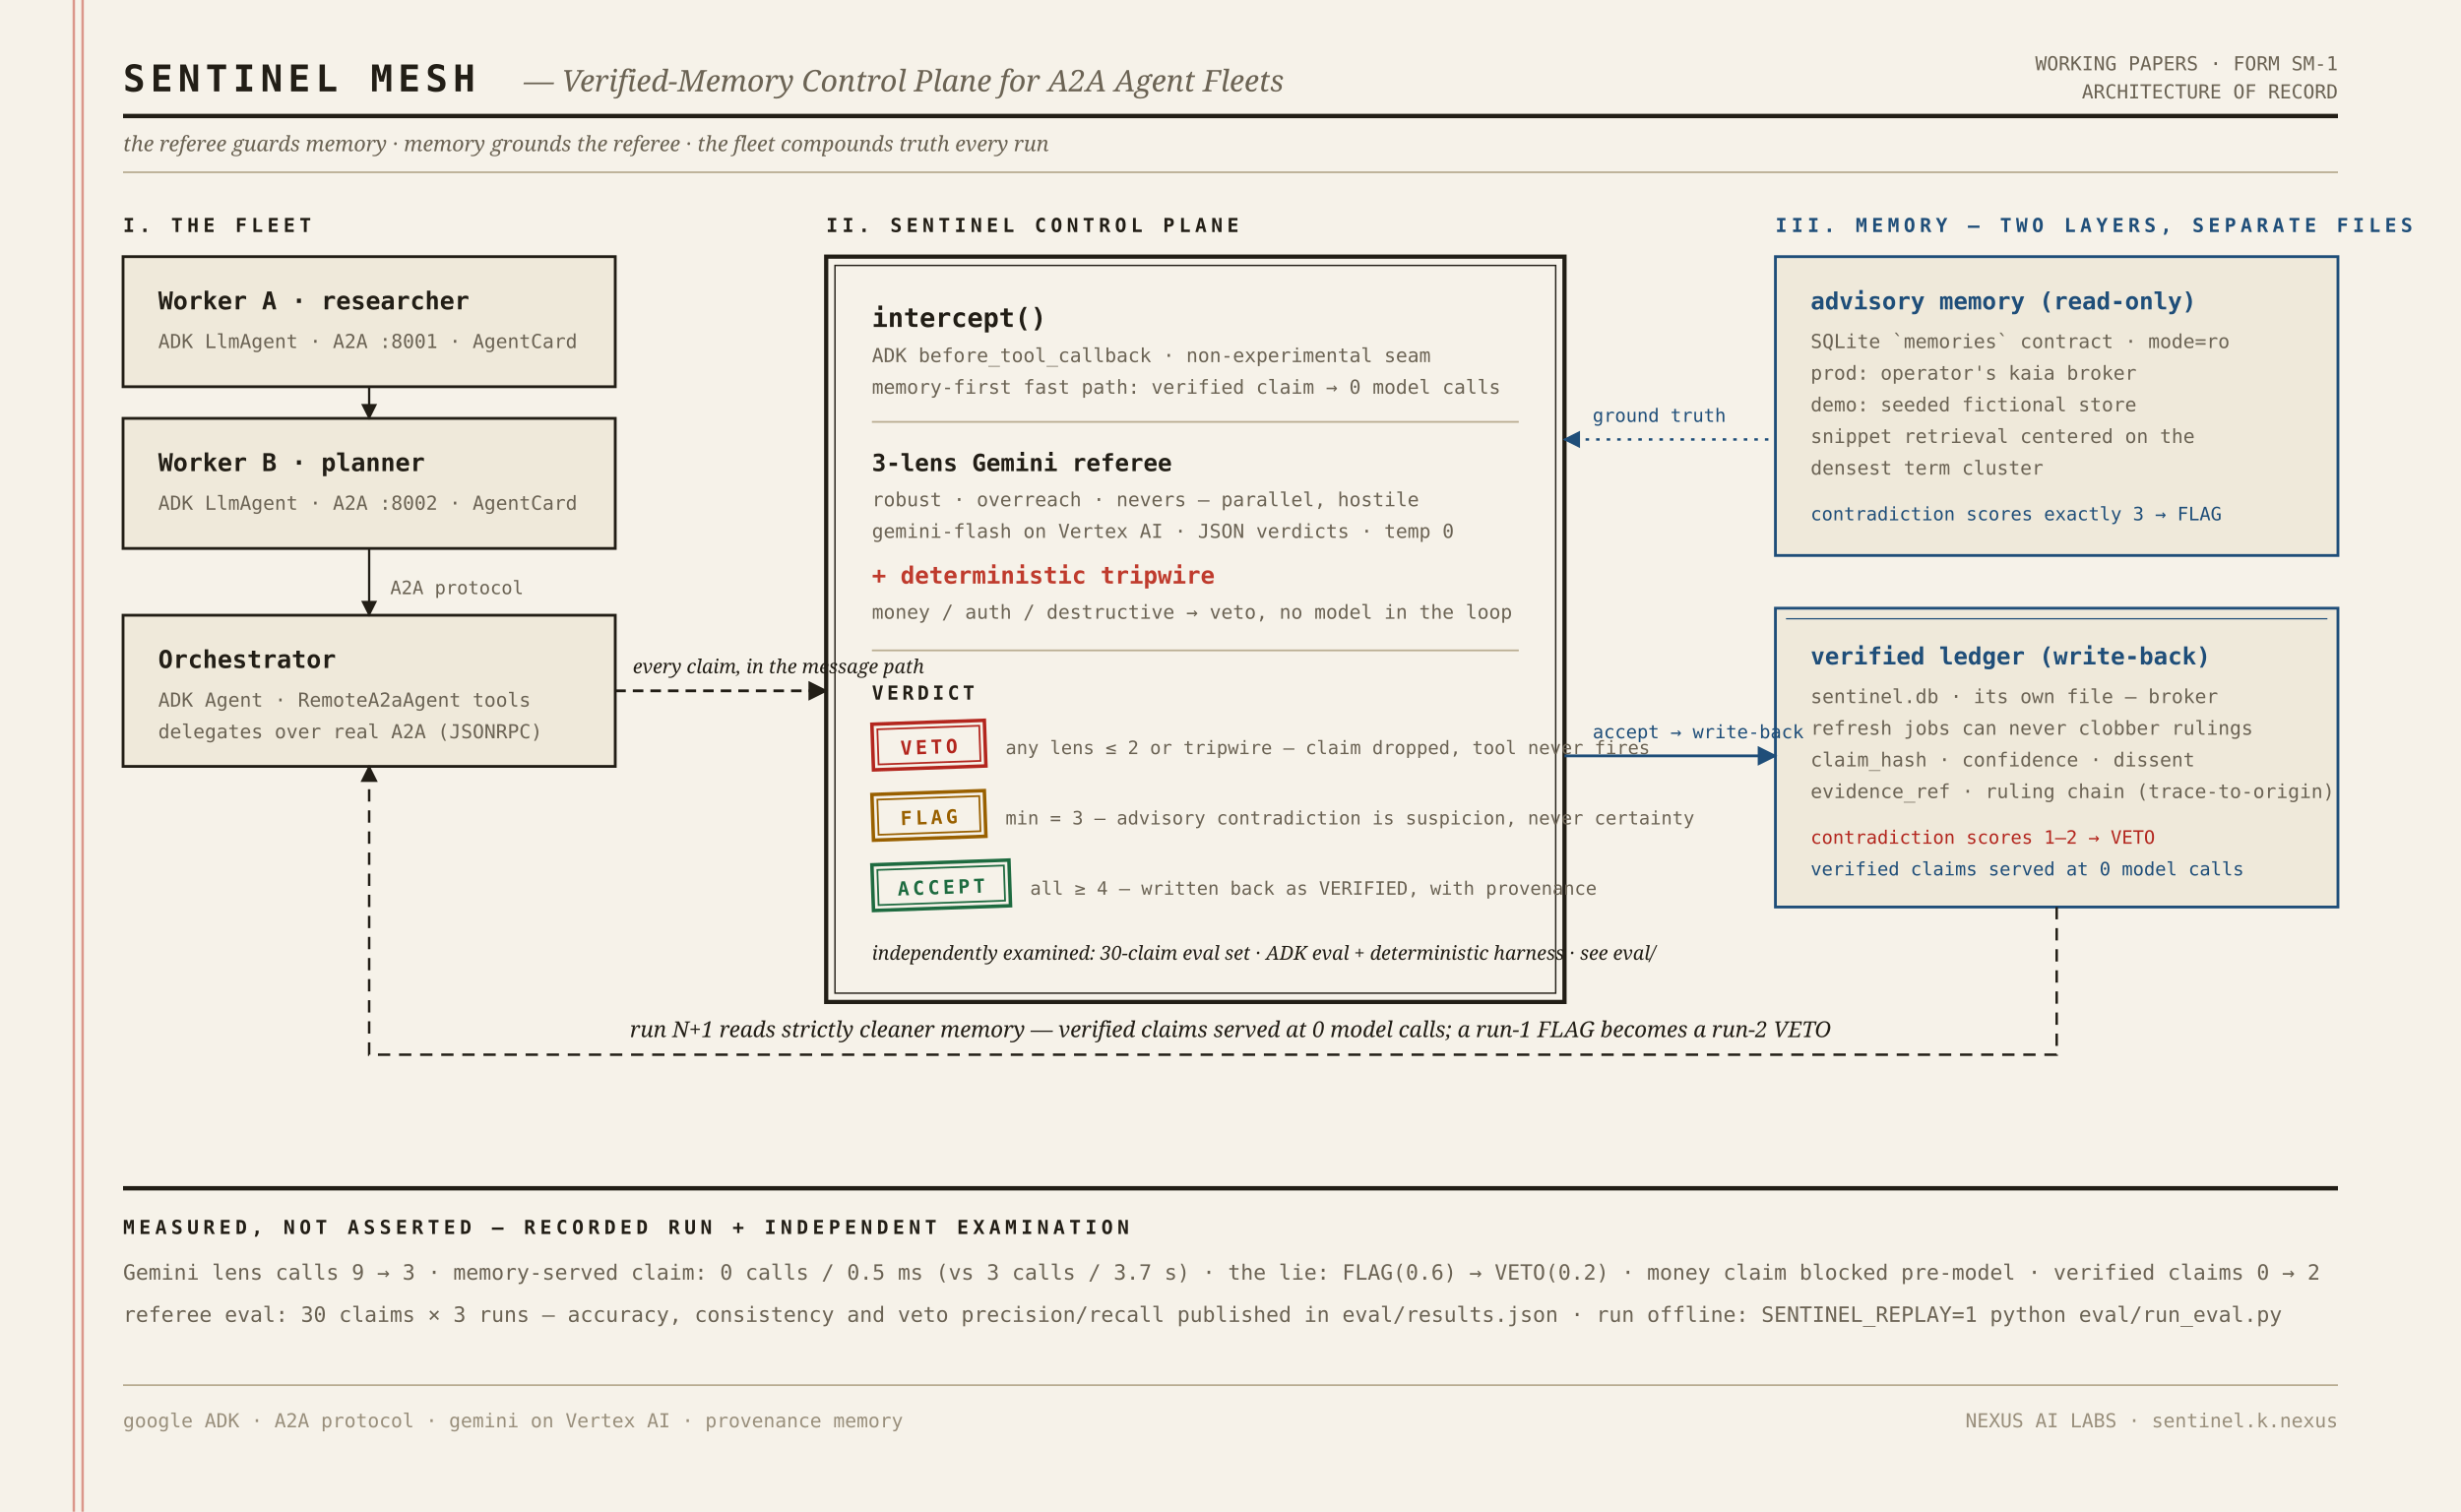
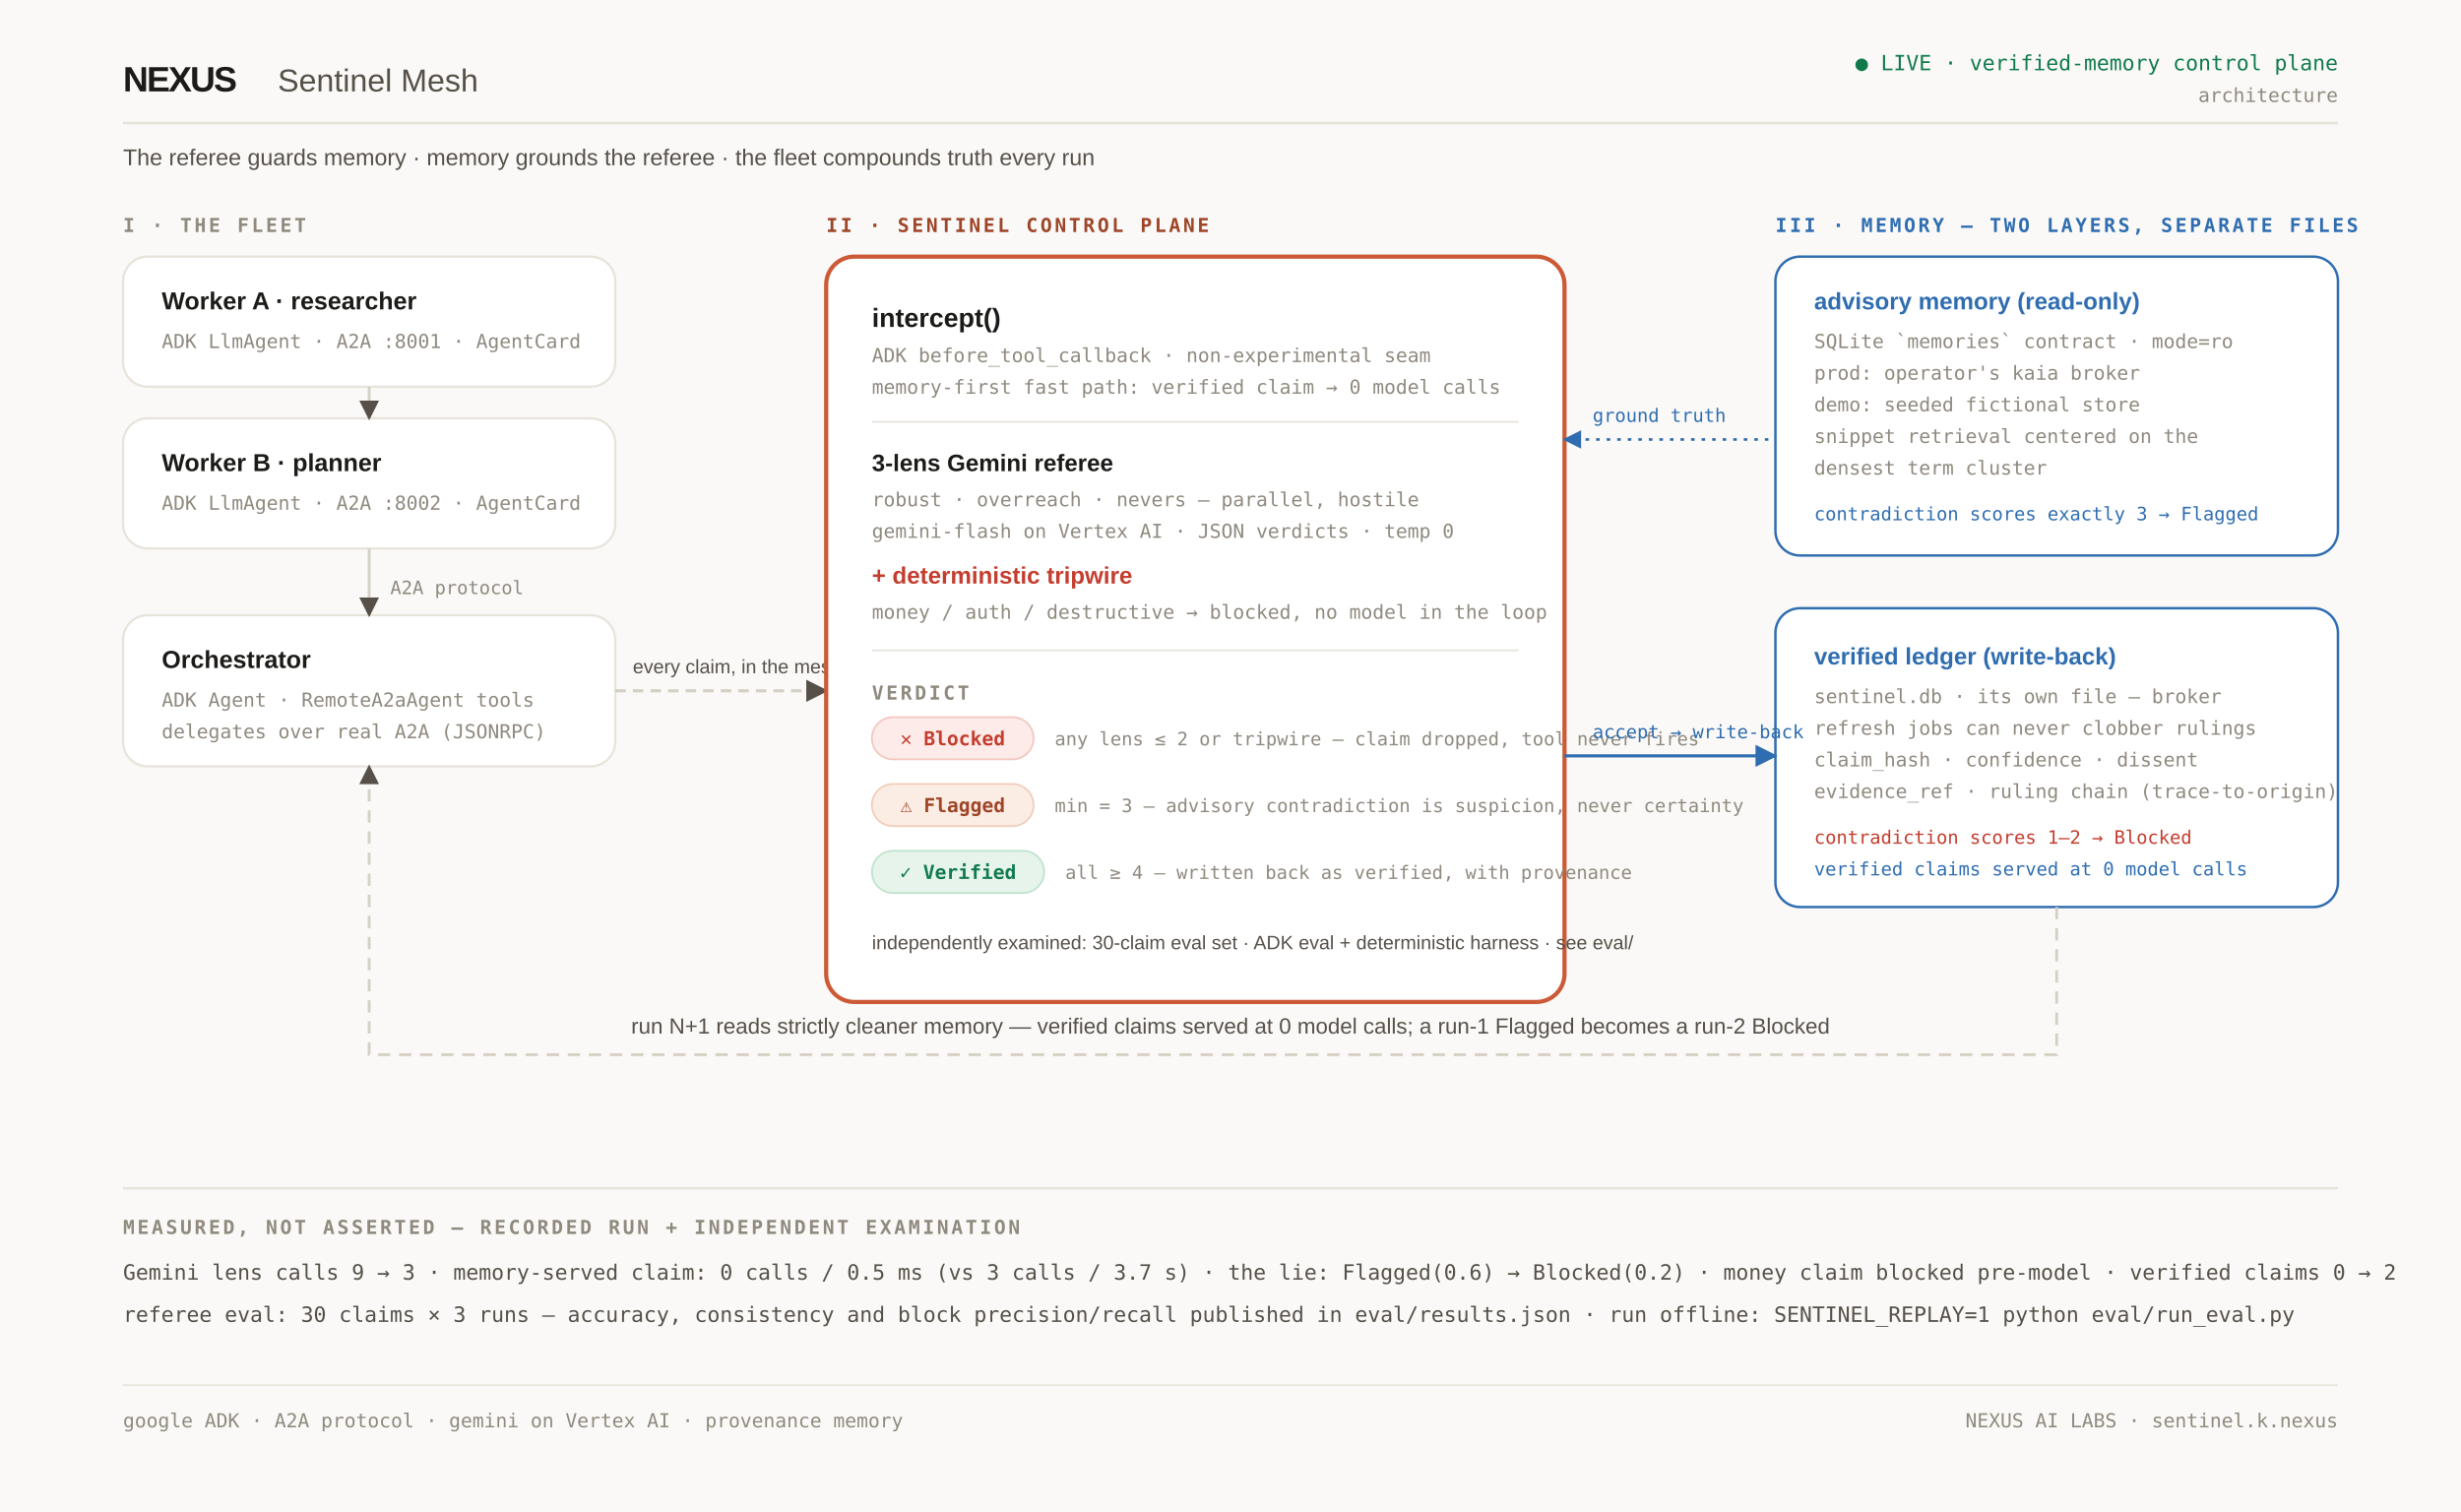
- <svg xmlns="http://www.w3.org/2000/svg" width="1400" height="860" viewBox="0 0 1400 860" font-family="Menlo, 'IBM Plex Mono', monospace">
+ <svg xmlns="http://www.w3.org/2000/svg" width="1400" height="860" viewBox="0 0 1400 860" font-family="'Helvetica Neue', Arial, sans-serif">
  <defs>
    <marker id="arr" viewBox="0 0 10 10" refX="9" refY="5" markerWidth="7" markerHeight="7" orient="auto-start-reverse">
-       <path d="M0 0L10 5L0 10z" fill="#221e16" />
+       <path d="M0 0L10 5L0 10z" fill="#565049" />
    </marker>
    <marker id="arrC" viewBox="0 0 10 10" refX="9" refY="5" markerWidth="7" markerHeight="7" orient="auto-start-reverse">
-       <path d="M0 0L10 5L0 10z" fill="#1f4e79" />
+       <path d="M0 0L10 5L0 10z" fill="#2f6db0" />
+     </marker>
+     <marker id="arrA" viewBox="0 0 10 10" refX="9" refY="5" markerWidth="7" markerHeight="7" orient="auto-start-reverse">
+       <path d="M0 0L10 5L0 10z" fill="#cc5a36" />
    </marker>
  </defs>
-   <rect width="1400" height="860" fill="#f6f2e9" />
-   <line x1="42" y1="0" x2="42" y2="860" stroke="#bf3b2d" stroke-width="1.4" opacity=".5" />
-   <line x1="47" y1="0" x2="47" y2="860" stroke="#bf3b2d" stroke-width="1.4" opacity=".5" />
-   <text x="70" y="52" font-size="21" font-weight="bold" letter-spacing="3" fill="#221e16">SENTINEL MESH</text>
-   <text x="298" y="52" font-size="17" fill="#6b6354" font-family="Georgia, serif" font-style="italic">— Verified-Memory Control Plane for A2A Agent Fleets</text>
-   <text x="1330" y="40" font-size="11" fill="#6b6354" text-anchor="end">WORKING PAPERS · FORM SM-1</text>
-   <text x="1330" y="56" font-size="11" fill="#6b6354" text-anchor="end">ARCHITECTURE OF RECORD</text>
-   <line x1="70" y1="66" x2="1330" y2="66" stroke="#221e16" stroke-width="2.5" />
-   <text x="70" y="86" font-size="12" fill="#6b6354" font-family="Georgia, serif" font-style="italic">the referee guards memory · memory grounds the referee · the fleet compounds truth every run</text>
-   <line x1="70" y1="98" x2="1330" y2="98" stroke="#b9ad92" stroke-width="1" />
-   <text x="70" y="132" font-size="11" letter-spacing="2.5" fill="#221e16" font-weight="bold">I. THE FLEET</text>
-   <rect x="70" y="146" width="280" height="74" fill="#efe9da" stroke="#221e16" stroke-width="1.6" />
-   <text x="90" y="176" font-size="14" fill="#221e16" font-weight="bold">Worker A · researcher</text>
-   <text x="90" y="198" font-size="11" fill="#6b6354">ADK LlmAgent · A2A :8001 · AgentCard</text>
-   <rect x="70" y="238" width="280" height="74" fill="#efe9da" stroke="#221e16" stroke-width="1.6" />
-   <text x="90" y="268" font-size="14" fill="#221e16" font-weight="bold">Worker B · planner</text>
-   <text x="90" y="290" font-size="11" fill="#6b6354">ADK LlmAgent · A2A :8002 · AgentCard</text>
-   <rect x="70" y="350" width="280" height="86" fill="#efe9da" stroke="#221e16" stroke-width="1.6" />
-   <text x="90" y="380" font-size="14" fill="#221e16" font-weight="bold">Orchestrator</text>
-   <text x="90" y="402" font-size="11" fill="#6b6354">ADK Agent · RemoteA2aAgent tools</text>
-   <text x="90" y="420" font-size="11" fill="#6b6354">delegates over real A2A (JSONRPC)</text>
-   <path d="M210 220 V238" fill="none" stroke="#221e16" stroke-width="1.3" marker-end="url(#arr)" />
-   <path d="M210 312 V350" fill="none" stroke="#221e16" stroke-width="1.3" marker-end="url(#arr)" />
-   <text x="222" y="338" font-size="10.5" fill="#6b6354">A2A protocol</text>
-   <path d="M350 393 H470" fill="none" stroke="#221e16" stroke-width="1.6" stroke-dasharray="6 4" marker-end="url(#arr)" />
-   <text x="360" y="383" font-size="11" fill="#221e16" font-family="Georgia, serif" font-style="italic">every claim, in the message path</text>
-   <text x="470" y="132" font-size="11" letter-spacing="2.5" fill="#221e16" font-weight="bold">II. SENTINEL CONTROL PLANE</text>
-   <rect x="470" y="146" width="420" height="424" fill="none" stroke="#221e16" stroke-width="2.4" />
-   <rect x="475" y="151" width="410" height="414" fill="none" stroke="#221e16" stroke-width=".8" />
-   <text x="496" y="186" font-size="15" fill="#221e16" font-weight="bold">intercept()</text>
-   <text x="496" y="206" font-size="11" fill="#6b6354">ADK before_tool_callback · non-experimental seam</text>
-   <text x="496" y="224" font-size="11" fill="#6b6354">memory-first fast path: verified claim → 0 model calls</text>
-   <line x1="496" y1="240" x2="864" y2="240" stroke="#b9ad92" stroke-width="1" />
-   <text x="496" y="268" font-size="13.5" fill="#221e16" font-weight="bold">3-lens Gemini referee</text>
-   <text x="496" y="288" font-size="11" fill="#6b6354">robust · overreach · nevers — parallel, hostile</text>
-   <text x="496" y="306" font-size="11" fill="#6b6354">gemini-flash on Vertex AI · JSON verdicts · temp 0</text>
-   <text x="496" y="332" font-size="13.5" fill="#bf3b2d" font-weight="bold">+ deterministic tripwire</text>
-   <text x="496" y="352" font-size="11" fill="#6b6354">money / auth / destructive → veto, no model in the loop</text>
-   <line x1="496" y1="370" x2="864" y2="370" stroke="#b9ad92" stroke-width="1" />
-   <text x="496" y="398" font-size="11" letter-spacing="2" fill="#221e16" font-weight="bold">VERDICT</text>
-   <g transform="translate(496,412) rotate(-2)">
-     <rect width="64" height="26" fill="none" stroke="#b3261e" stroke-width="2" />
-     <rect x="3" y="3" width="58" height="20" fill="none" stroke="#b3261e" stroke-width="1" />
-     <text x="32" y="18" font-size="11" font-weight="bold" letter-spacing="2" fill="#b3261e" text-anchor="middle">VETO</text>
-   </g>
-   <text x="572" y="429" font-size="10.5" fill="#6b6354">any lens ≤ 2 or tripwire — claim dropped, tool never fires</text>
-   <g transform="translate(496,452) rotate(-2)">
-     <rect width="64" height="26" fill="none" stroke="#996000" stroke-width="2" />
-     <rect x="3" y="3" width="58" height="20" fill="none" stroke="#996000" stroke-width="1" />
-     <text x="32" y="18" font-size="11" font-weight="bold" letter-spacing="2" fill="#996000" text-anchor="middle">FLAG</text>
-   </g>
-   <text x="572" y="469" font-size="10.5" fill="#6b6354">min = 3 — advisory contradiction is suspicion, never certainty</text>
-   <g transform="translate(496,492) rotate(-2)">
-     <rect width="78" height="26" fill="none" stroke="#1e6b40" stroke-width="2" />
-     <rect x="3" y="3" width="72" height="20" fill="none" stroke="#1e6b40" stroke-width="1" />
-     <text x="39" y="18" font-size="11" font-weight="bold" letter-spacing="2" fill="#1e6b40" text-anchor="middle">ACCEPT</text>
-   </g>
-   <text x="586" y="509" font-size="10.5" fill="#6b6354">all ≥ 4 — written back as VERIFIED, with provenance</text>
-   <text x="496" y="546" font-size="11" fill="#221e16" font-family="Georgia, serif" font-style="italic">independently examined: 30-claim eval set · ADK eval + deterministic harness · see eval/</text>
-   <text x="1010" y="132" font-size="11" letter-spacing="2.5" fill="#1f4e79" font-weight="bold">III. MEMORY — TWO LAYERS, SEPARATE FILES</text>
-   <rect x="1010" y="146" width="320" height="170" fill="#efe9da" stroke="#1f4e79" stroke-width="1.6" />
-   <text x="1030" y="176" font-size="13.5" fill="#1f4e79" font-weight="bold">advisory memory (read-only)</text>
-   <text x="1030" y="198" font-size="11" fill="#6b6354">SQLite `memories` contract · mode=ro</text>
-   <text x="1030" y="216" font-size="11" fill="#6b6354">prod: operator's kaia broker</text>
-   <text x="1030" y="234" font-size="11" fill="#6b6354">demo: seeded fictional store</text>
-   <text x="1030" y="252" font-size="11" fill="#6b6354">snippet retrieval centered on the</text>
-   <text x="1030" y="270" font-size="11" fill="#6b6354">densest term cluster</text>
-   <text x="1030" y="296" font-size="10.5" fill="#1f4e79">contradiction scores exactly 3 → FLAG</text>
-   <rect x="1010" y="346" width="320" height="170" fill="#efe9da" stroke="#1f4e79" stroke-width="1.6" />
-   <line x1="1016" y1="352" x2="1324" y2="352" stroke="#1f4e79" stroke-width=".7" />
-   <text x="1030" y="378" font-size="13.5" fill="#1f4e79" font-weight="bold">verified ledger (write-back)</text>
-   <text x="1030" y="400" font-size="11" fill="#6b6354">sentinel.db · its own file — broker</text>
-   <text x="1030" y="418" font-size="11" fill="#6b6354">refresh jobs can never clobber rulings</text>
-   <text x="1030" y="436" font-size="11" fill="#6b6354">claim_hash · confidence · dissent</text>
-   <text x="1030" y="454" font-size="11" fill="#6b6354">evidence_ref · ruling chain (trace-to-origin)</text>
-   <text x="1030" y="480" font-size="10.5" fill="#b3261e">contradiction scores 1–2 → VETO</text>
-   <text x="1030" y="498" font-size="10.5" fill="#1f4e79">verified claims served at 0 model calls</text>
-   <path d="M890 250 H1010" fill="none" stroke="#1f4e79" stroke-width="1.4" stroke-dasharray="2 4" marker-start="url(#arrC)" />
-   <text x="906" y="240" font-size="10.5" fill="#1f4e79">ground truth</text>
-   <path d="M890 430 H1010" fill="none" stroke="#1f4e79" stroke-width="1.6" marker-end="url(#arrC)" />
-   <text x="906" y="420" font-size="10.5" fill="#1f4e79">accept → write-back</text>
-   <path d="M1170 516 V600 H210 V436" fill="none" stroke="#221e16" stroke-width="1.4" stroke-dasharray="7 5" marker-end="url(#arr)" />
-   <text x="700" y="590" font-size="12.5" fill="#221e16" text-anchor="middle" font-family="Georgia, serif" font-style="italic">run N+1 reads strictly cleaner memory — verified claims served at 0 model calls; a run-1 FLAG becomes a run-2 VETO</text>
-   <line x1="70" y1="676" x2="1330" y2="676" stroke="#221e16" stroke-width="2.5" />
-   <text x="70" y="702" font-size="11" letter-spacing="2.5" fill="#221e16" font-weight="bold">MEASURED, NOT ASSERTED — RECORDED RUN + INDEPENDENT EXAMINATION</text>
-   <text x="70" y="728" font-size="12" fill="#6b6354">Gemini lens calls 9 → 3 · memory-served claim: 0 calls / 0.5 ms (vs 3 calls / 3.7 s) · the lie: FLAG(0.6) → VETO(0.2) · money claim blocked pre-model · verified claims 0 → 2</text>
-   <text x="70" y="752" font-size="12" fill="#6b6354" id="evalline">referee eval: 30 claims × 3 runs — accuracy, consistency and veto precision/recall published in eval/results.json · run offline: SENTINEL_REPLAY=1 python eval/run_eval.py</text>
-   <line x1="70" y1="788" x2="1330" y2="788" stroke="#b9ad92" stroke-width="1" />
-   <text x="70" y="812" font-size="11" fill="#998f7c">google ADK · A2A protocol · gemini on Vertex AI · provenance memory</text>
-   <text x="1330" y="812" font-size="11" fill="#998f7c" text-anchor="end">NEXUS AI LABS · sentinel.k.nexus</text>
+   <rect width="1400" height="860" fill="#faf9f7" />
+   <text x="70" y="52" font-size="20" font-weight="bold" letter-spacing="-1" fill="#1c1b18">NEXUS</text>
+   <text x="158" y="52" font-size="18" fill="#565049">Sentinel Mesh</text>
+   <text x="1330" y="40" font-size="12" font-family="Menlo, monospace" fill="#117a4d" text-anchor="end">● LIVE · verified-memory control plane</text>
+   <text x="1330" y="58" font-size="11" font-family="Menlo, monospace" fill="#8f897e" text-anchor="end">architecture</text>
+   <line x1="70" y1="70" x2="1330" y2="70" stroke="#e8e4dc" stroke-width="1.5" />
+   <text x="70" y="94" font-size="13" fill="#565049">The referee guards memory · memory grounds the referee · the fleet compounds truth every run</text>
+   <text x="70" y="132" font-size="11" font-family="Menlo, monospace" letter-spacing="1.5" fill="#8f897e" font-weight="bold">I · THE FLEET</text>
+   <rect x="70" y="146" width="280" height="74" rx="14" fill="#ffffff" stroke="#e8e4dc" stroke-width="1.3" />
+   <text x="92" y="176" font-size="14" fill="#1c1b18" font-weight="bold">Worker A · researcher</text>
+   <text x="92" y="198" font-size="11" font-family="Menlo, monospace" fill="#8f897e">ADK LlmAgent · A2A :8001 · AgentCard</text>
+   <rect x="70" y="238" width="280" height="74" rx="14" fill="#ffffff" stroke="#e8e4dc" stroke-width="1.3" />
+   <text x="92" y="268" font-size="14" fill="#1c1b18" font-weight="bold">Worker B · planner</text>
+   <text x="92" y="290" font-size="11" font-family="Menlo, monospace" fill="#8f897e">ADK LlmAgent · A2A :8002 · AgentCard</text>
+   <rect x="70" y="350" width="280" height="86" rx="14" fill="#ffffff" stroke="#e8e4dc" stroke-width="1.3" />
+   <text x="92" y="380" font-size="14" fill="#1c1b18" font-weight="bold">Orchestrator</text>
+   <text x="92" y="402" font-size="11" font-family="Menlo, monospace" fill="#8f897e">ADK Agent · RemoteA2aAgent tools</text>
+   <text x="92" y="420" font-size="11" font-family="Menlo, monospace" fill="#8f897e">delegates over real A2A (JSONRPC)</text>
+   <path d="M210 220 V238" fill="none" stroke="#d6d0c4" stroke-width="1.6" marker-end="url(#arr)" />
+   <path d="M210 312 V350" fill="none" stroke="#d6d0c4" stroke-width="1.6" marker-end="url(#arr)" />
+   <text x="222" y="338" font-size="10.5" font-family="Menlo, monospace" fill="#8f897e">A2A protocol</text>
+   <path d="M350 393 H470" fill="none" stroke="#d6d0c4" stroke-width="1.8" stroke-dasharray="6 4" marker-end="url(#arr)" />
+   <text x="360" y="383" font-size="11" fill="#565049">every claim, in the message path</text>
+   <text x="470" y="132" font-size="11" font-family="Menlo, monospace" letter-spacing="1.5" fill="#9e4527" font-weight="bold">II · SENTINEL CONTROL PLANE</text>
+   <rect x="470" y="146" width="420" height="424" rx="16" fill="#ffffff" stroke="#cc5a36" stroke-width="2.4" />
+   <text x="496" y="186" font-size="15" fill="#1c1b18" font-weight="bold">intercept()</text>
+   <text x="496" y="206" font-size="11" font-family="Menlo, monospace" fill="#8f897e">ADK before_tool_callback · non-experimental seam</text>
+   <text x="496" y="224" font-size="11" font-family="Menlo, monospace" fill="#8f897e">memory-first fast path: verified claim → 0 model calls</text>
+   <line x1="496" y1="240" x2="864" y2="240" stroke="#e8e4dc" stroke-width="1" />
+   <text x="496" y="268" font-size="13.5" fill="#1c1b18" font-weight="bold">3-lens Gemini referee</text>
+   <text x="496" y="288" font-size="11" font-family="Menlo, monospace" fill="#8f897e">robust · overreach · nevers — parallel, hostile</text>
+   <text x="496" y="306" font-size="11" font-family="Menlo, monospace" fill="#8f897e">gemini-flash on Vertex AI · JSON verdicts · temp 0</text>
+   <text x="496" y="332" font-size="13.5" fill="#c43d2e" font-weight="bold">+ deterministic tripwire</text>
+   <text x="496" y="352" font-size="11" font-family="Menlo, monospace" fill="#8f897e">money / auth / destructive → blocked, no model in the loop</text>
+   <line x1="496" y1="370" x2="864" y2="370" stroke="#e8e4dc" stroke-width="1" />
+   <text x="496" y="398" font-size="11" font-family="Menlo, monospace" letter-spacing="1.5" fill="#8f897e" font-weight="bold">VERDICT</text>
+   <rect x="496" y="408" width="92" height="24" rx="12" fill="#fcebe8" stroke="#f2c7bf" stroke-width="1" />
+   <text x="542" y="424" font-size="11" font-family="Menlo, monospace" font-weight="bold" fill="#c43d2e" text-anchor="middle">✕ Blocked</text>
+   <text x="600" y="424" font-size="10.5" font-family="Menlo, monospace" fill="#8f897e">any lens ≤ 2 or tripwire — claim dropped, tool never fires</text>
+   <rect x="496" y="446" width="92" height="24" rx="12" fill="#fbece4" stroke="#f0cdba" stroke-width="1" />
+   <text x="542" y="462" font-size="11" font-family="Menlo, monospace" font-weight="bold" fill="#9e4527" text-anchor="middle">⚠ Flagged</text>
+   <text x="600" y="462" font-size="10.5" font-family="Menlo, monospace" fill="#8f897e">min = 3 — advisory contradiction is suspicion, never certainty</text>
+   <rect x="496" y="484" width="98" height="24" rx="12" fill="#e6f4ec" stroke="#bfe3cd" stroke-width="1" />
+   <text x="545" y="500" font-size="11" font-family="Menlo, monospace" font-weight="bold" fill="#117a4d" text-anchor="middle">✓ Verified</text>
+   <text x="606" y="500" font-size="10.5" font-family="Menlo, monospace" fill="#8f897e">all ≥ 4 — written back as verified, with provenance</text>
+   <text x="496" y="540" font-size="11" fill="#565049">independently examined: 30-claim eval set · ADK eval + deterministic harness · see eval/</text>
+   <text x="1010" y="132" font-size="11" font-family="Menlo, monospace" letter-spacing="1.5" fill="#2f6db0" font-weight="bold">III · MEMORY — TWO LAYERS, SEPARATE FILES</text>
+   <rect x="1010" y="146" width="320" height="170" rx="14" fill="#ffffff" stroke="#2f6db0" stroke-width="1.4" />
+   <text x="1032" y="176" font-size="13.5" fill="#2f6db0" font-weight="bold">advisory memory (read-only)</text>
+   <text x="1032" y="198" font-size="11" font-family="Menlo, monospace" fill="#8f897e">SQLite `memories` contract · mode=ro</text>
+   <text x="1032" y="216" font-size="11" font-family="Menlo, monospace" fill="#8f897e">prod: operator's kaia broker</text>
+   <text x="1032" y="234" font-size="11" font-family="Menlo, monospace" fill="#8f897e">demo: seeded fictional store</text>
+   <text x="1032" y="252" font-size="11" font-family="Menlo, monospace" fill="#8f897e">snippet retrieval centered on the</text>
+   <text x="1032" y="270" font-size="11" font-family="Menlo, monospace" fill="#8f897e">densest term cluster</text>
+   <text x="1032" y="296" font-size="10.5" font-family="Menlo, monospace" fill="#2f6db0">contradiction scores exactly 3 → Flagged</text>
+   <rect x="1010" y="346" width="320" height="170" rx="14" fill="#ffffff" stroke="#2f6db0" stroke-width="1.4" />
+   <text x="1032" y="378" font-size="13.5" fill="#2f6db0" font-weight="bold">verified ledger (write-back)</text>
+   <text x="1032" y="400" font-size="11" font-family="Menlo, monospace" fill="#8f897e">sentinel.db · its own file — broker</text>
+   <text x="1032" y="418" font-size="11" font-family="Menlo, monospace" fill="#8f897e">refresh jobs can never clobber rulings</text>
+   <text x="1032" y="436" font-size="11" font-family="Menlo, monospace" fill="#8f897e">claim_hash · confidence · dissent</text>
+   <text x="1032" y="454" font-size="11" font-family="Menlo, monospace" fill="#8f897e">evidence_ref · ruling chain (trace-to-origin)</text>
+   <text x="1032" y="480" font-size="10.5" font-family="Menlo, monospace" fill="#c43d2e">contradiction scores 1–2 → Blocked</text>
+   <text x="1032" y="498" font-size="10.5" font-family="Menlo, monospace" fill="#2f6db0">verified claims served at 0 model calls</text>
+   <path d="M890 250 H1010" fill="none" stroke="#2f6db0" stroke-width="1.5" stroke-dasharray="2 4" marker-start="url(#arrC)" />
+   <text x="906" y="240" font-size="10.5" font-family="Menlo, monospace" fill="#2f6db0">ground truth</text>
+   <path d="M890 430 H1010" fill="none" stroke="#2f6db0" stroke-width="1.8" marker-end="url(#arrC)" />
+   <text x="906" y="420" font-size="10.5" font-family="Menlo, monospace" fill="#2f6db0">accept → write-back</text>
+   <path d="M1170 516 V600 H210 V436" fill="none" stroke="#d6d0c4" stroke-width="1.6" stroke-dasharray="7 5" marker-end="url(#arr)" />
+   <text x="700" y="588" font-size="12.5" fill="#565049" text-anchor="middle">run N+1 reads strictly cleaner memory — verified claims served at 0 model calls; a run-1 Flagged becomes a run-2 Blocked</text>
+   <line x1="70" y1="676" x2="1330" y2="676" stroke="#e8e4dc" stroke-width="1.5" />
+   <text x="70" y="702" font-size="11" font-family="Menlo, monospace" letter-spacing="1.5" fill="#8f897e" font-weight="bold">MEASURED, NOT ASSERTED — RECORDED RUN + INDEPENDENT EXAMINATION</text>
+   <text x="70" y="728" font-size="12" font-family="Menlo, monospace" fill="#565049">Gemini lens calls 9 → 3 · memory-served claim: 0 calls / 0.5 ms (vs 3 calls / 3.7 s) · the lie: Flagged(0.6) → Blocked(0.2) · money claim blocked pre-model · verified claims 0 → 2</text>
+   <text x="70" y="752" font-size="12" font-family="Menlo, monospace" fill="#565049" id="evalline">referee eval: 30 claims × 3 runs — accuracy, consistency and block precision/recall published in eval/results.json · run offline: SENTINEL_REPLAY=1 python eval/run_eval.py</text>
+   <line x1="70" y1="788" x2="1330" y2="788" stroke="#e8e4dc" stroke-width="1" />
+   <text x="70" y="812" font-size="11" font-family="Menlo, monospace" fill="#8f897e">google ADK · A2A protocol · gemini on Vertex AI · provenance memory</text>
+   <text x="1330" y="812" font-size="11" font-family="Menlo, monospace" fill="#8f897e" text-anchor="end">NEXUS AI LABS · sentinel.k.nexus</text>
</svg>
